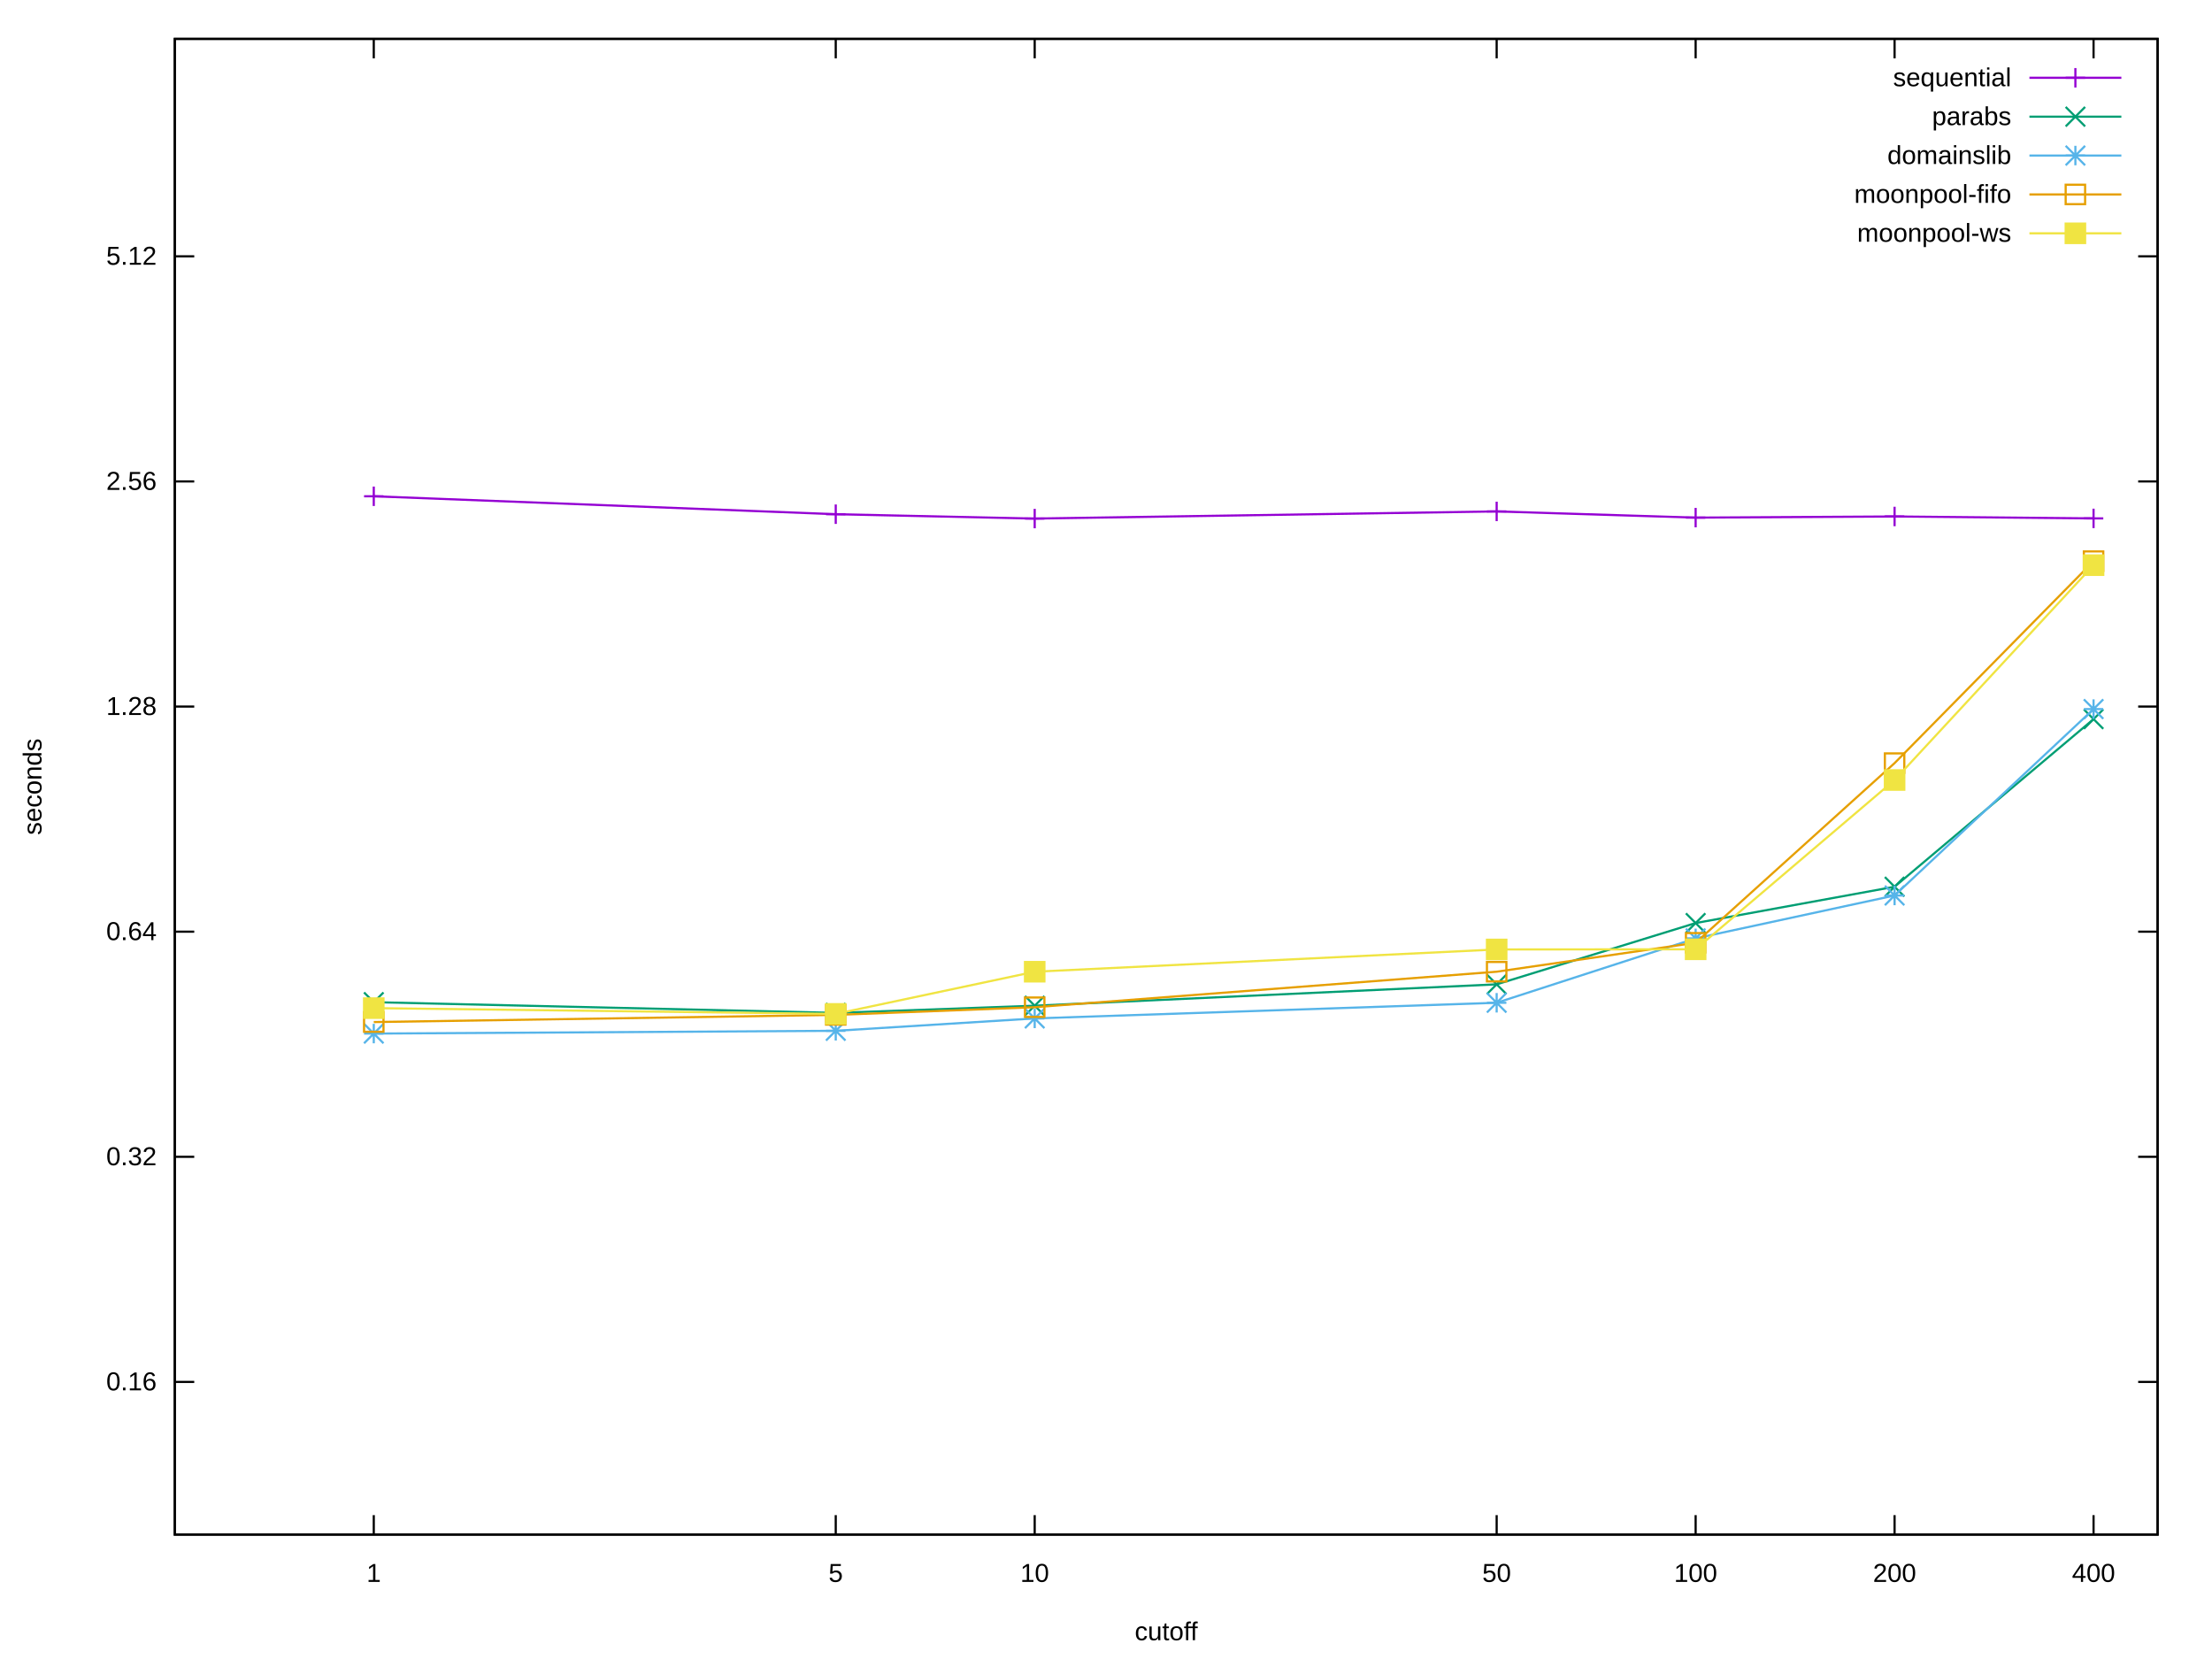
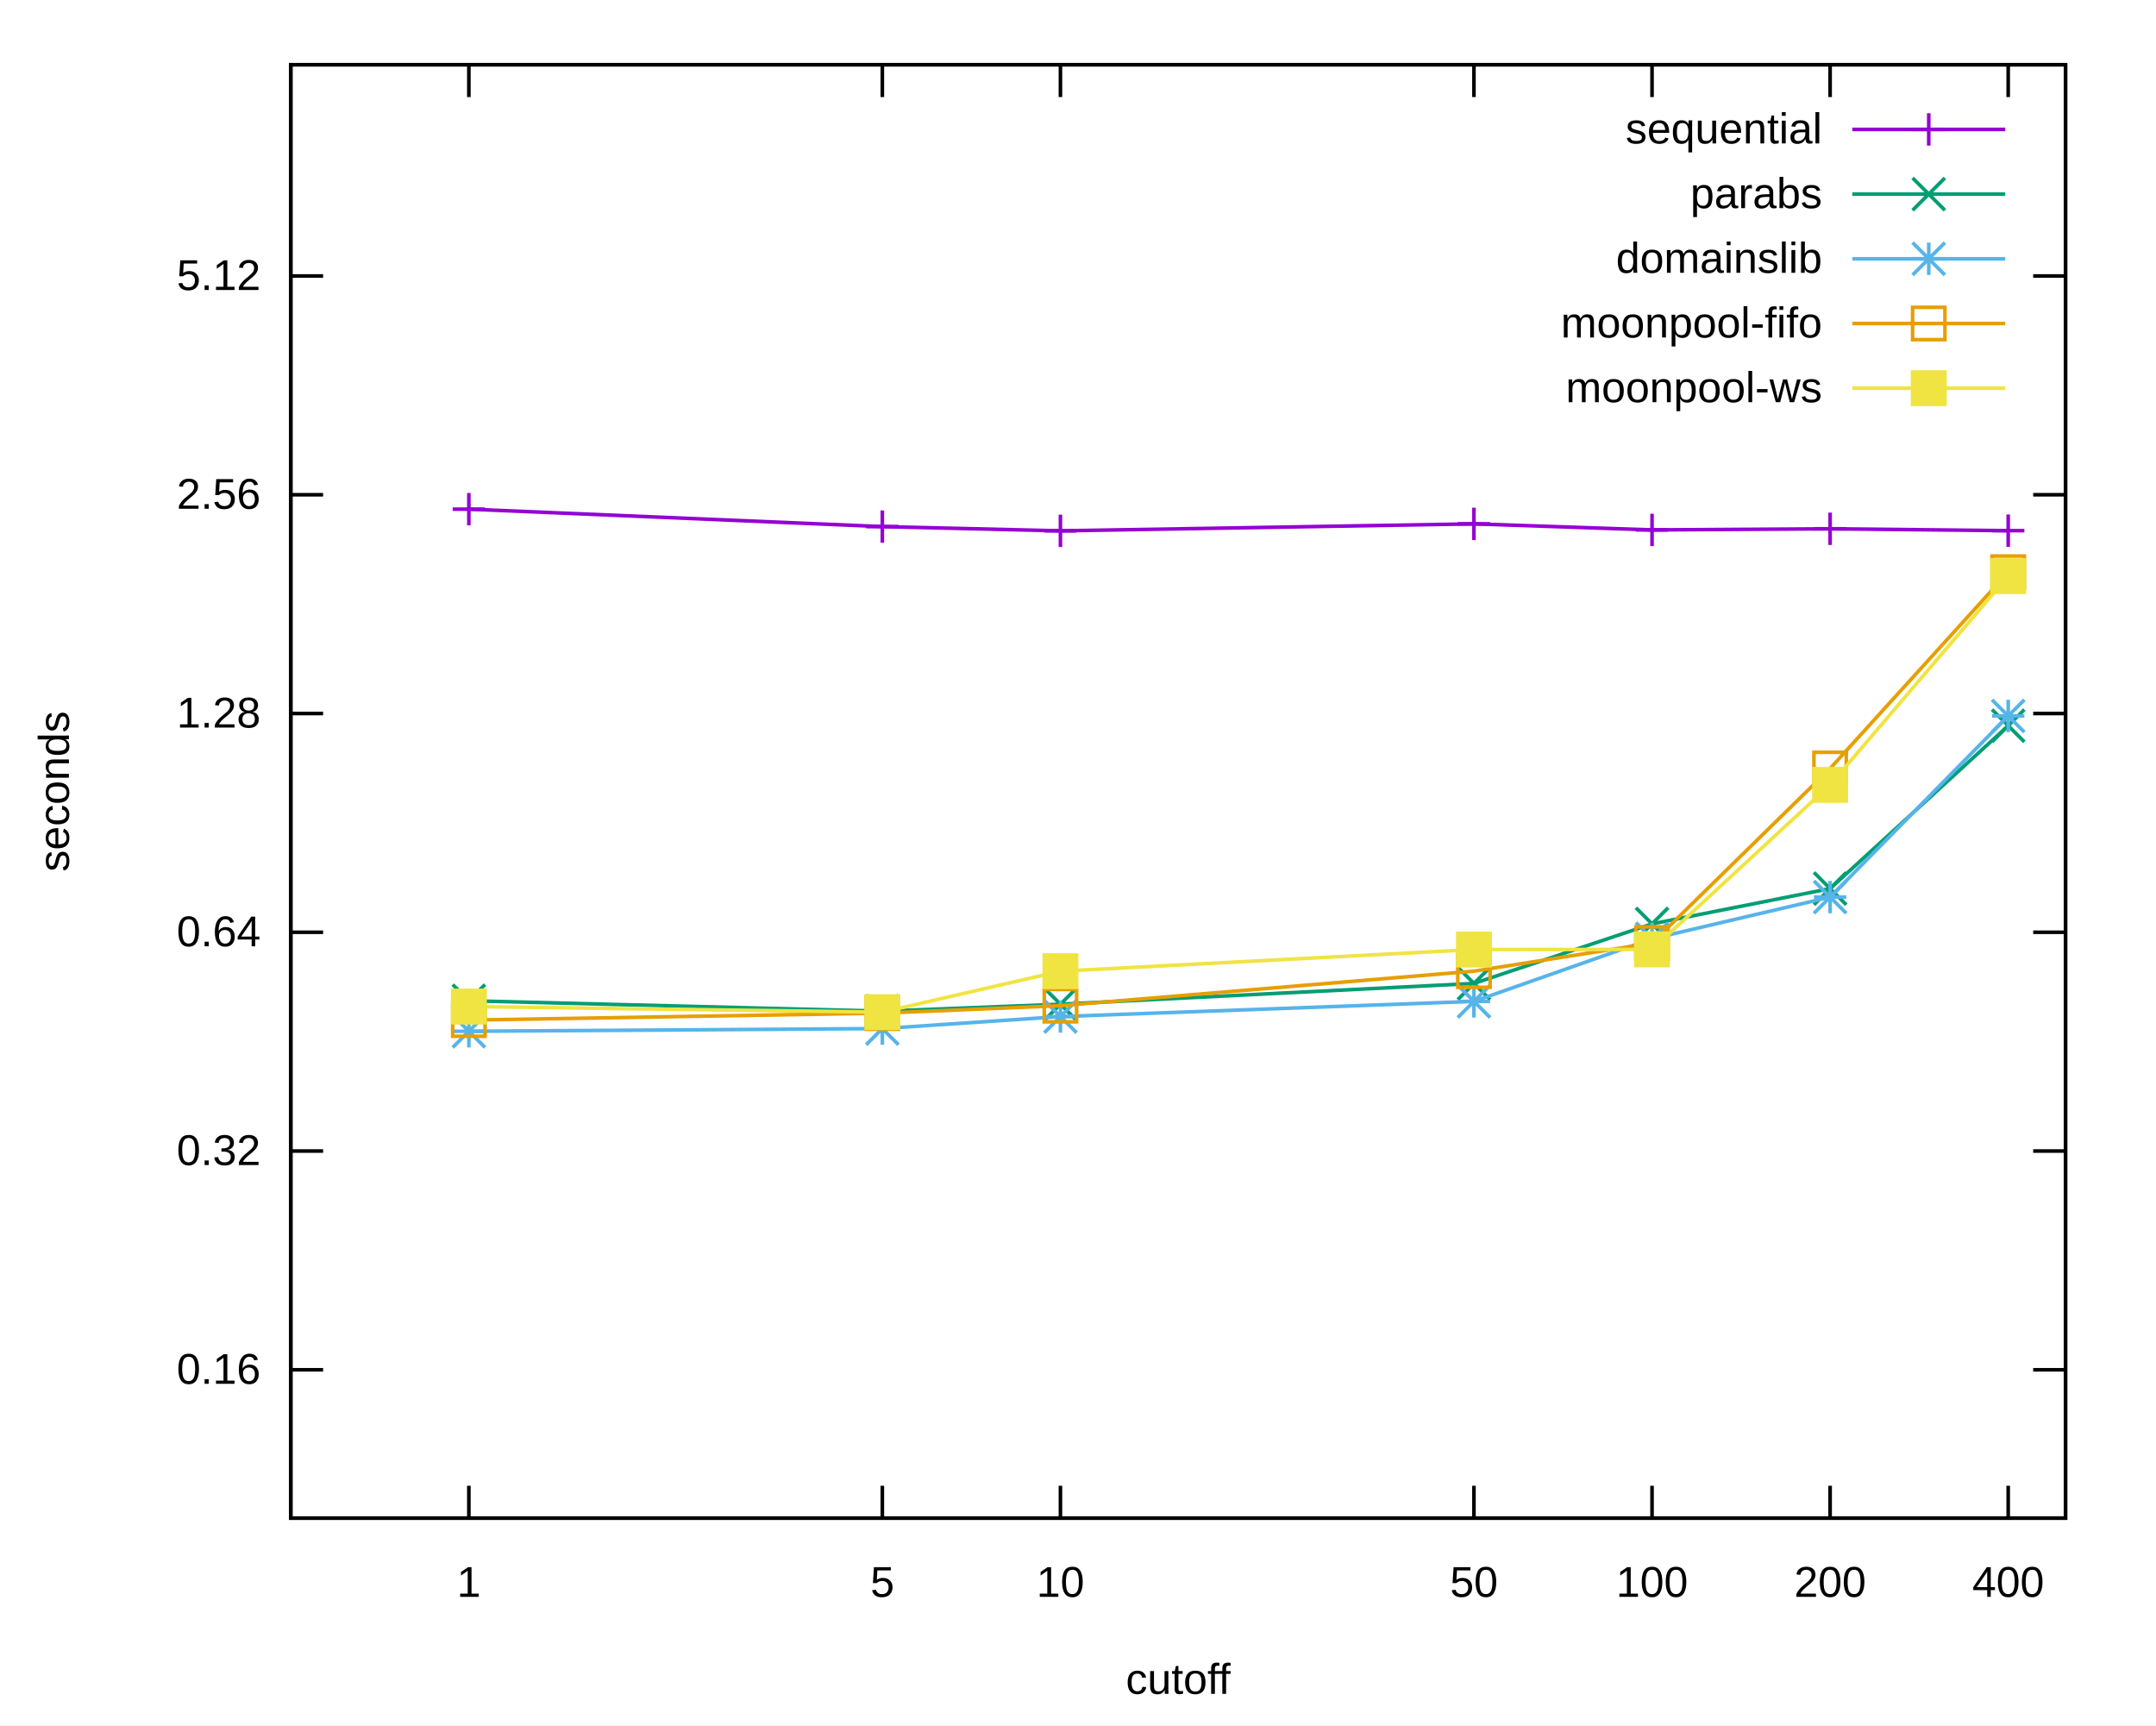
- <svg xmlns="http://www.w3.org/2000/svg" xmlns:xlink="http://www.w3.org/1999/xlink" viewBox="0 0 1024 768">
+ <svg xmlns="http://www.w3.org/2000/svg" xmlns:xlink="http://www.w3.org/1999/xlink" viewBox="0 0 600 480">
  <g id="gnuplot_canvas">
-     <rect x="0" y="0" width="1024" height="768" fill="#ffffff" />
+     <rect x="0" y="0" width="600" height="480" fill="#ffffff" />
    <defs>
      <circle id="gpDot" r="0.5" stroke-width="0.5" stroke="currentColor" />
      <path id="gpPt0" stroke-width="0.222" stroke="currentColor" d="M-1,0 h2 M0,-1 v2" />
      <path id="gpPt1" stroke-width="0.222" stroke="currentColor" d="M-1,-1 L1,1 M1,-1 L-1,1" />
      <path id="gpPt2" stroke-width="0.222" stroke="currentColor" d="M-1,0 L1,0 M0,-1 L0,1 M-1,-1 L1,1 M-1,1 L1,-1" />
      <rect id="gpPt3" stroke-width="0.222" stroke="currentColor" x="-1" y="-1" width="2" height="2" />
      <rect id="gpPt4" stroke-width="0.222" stroke="currentColor" fill="currentColor" x="-1" y="-1" width="2" height="2" />
      <circle id="gpPt5" stroke-width="0.222" stroke="currentColor" cx="0" cy="0" r="1" />
      <use xlink:href="#gpPt5" id="gpPt6" fill="currentColor" stroke="none" />
      <path id="gpPt7" stroke-width="0.222" stroke="currentColor" d="M0,-1.33 L-1.33,0.67 L1.33,0.67 z" />
      <use xlink:href="#gpPt7" id="gpPt8" fill="currentColor" stroke="none" />
      <use xlink:href="#gpPt7" id="gpPt9" stroke="currentColor" transform="rotate(180)" />
      <use xlink:href="#gpPt9" id="gpPt10" fill="currentColor" stroke="none" />
      <use xlink:href="#gpPt3" id="gpPt11" stroke="currentColor" transform="rotate(45)" />
      <use xlink:href="#gpPt11" id="gpPt12" fill="currentColor" stroke="none" />
      <path id="gpPt13" stroke-width="0.222" stroke="currentColor" d="M0,1.330 L1.265,0.411 L0.782,-1.067 L-0.782,-1.076 L-1.265,0.411 z" />
      <use xlink:href="#gpPt13" id="gpPt14" fill="currentColor" stroke="none" />
      <filter id="textbox" filterUnits="objectBoundingBox" x="0" y="0" height="1" width="1">
        <feFlood flood-color="#FFFFFF" flood-opacity="1" result="bgnd" />
        <feComposite in="SourceGraphic" in2="bgnd" operator="atop" />
      </filter>
      <filter id="greybox" filterUnits="objectBoundingBox" x="0" y="0" height="1" width="1">
        <feFlood flood-color="lightgrey" flood-opacity="1" result="grey" />
        <feComposite in="SourceGraphic" in2="grey" operator="atop" />
      </filter>
    </defs>
    <g fill="none" color="#FFFFFF" stroke="currentColor" stroke-width="1.00" stroke-linecap="butt" stroke-linejoin="miter">
</g>
    <g fill="none" color="black" stroke="currentColor" stroke-width="1.00" stroke-linecap="butt" stroke-linejoin="miter">
-       <path stroke="black" d="M80.92,639.73 L89.92,639.73 M998.82,639.73 L989.82,639.73  " />
-       <g transform="translate(72.53,643.63)" stroke="none" fill="black" font-family="Arial" font-size="12.00" text-anchor="end">
+       <path stroke="black" d="M80.92,381.13 L89.92,381.13 M574.82,381.13 L565.82,381.13  " />
+       <g transform="translate(72.53,385.03)" stroke="none" fill="black" font-family="Arial" font-size="12.00" text-anchor="end">
        <text>
          <tspan font-family="Arial"> 0.16</tspan>
        </text>
      </g>
    </g>
    <g fill="none" color="black" stroke="currentColor" stroke-width="1.00" stroke-linecap="butt" stroke-linejoin="miter">
-       <path stroke="black" d="M80.92,535.52 L89.92,535.52 M998.82,535.52 L989.82,535.52  " />
-       <g transform="translate(72.53,539.42)" stroke="none" fill="black" font-family="Arial" font-size="12.00" text-anchor="end">
+       <path stroke="black" d="M80.92,320.26 L89.92,320.26 M574.82,320.26 L565.82,320.26  " />
+       <g transform="translate(72.53,324.16)" stroke="none" fill="black" font-family="Arial" font-size="12.00" text-anchor="end">
        <text>
          <tspan font-family="Arial"> 0.32</tspan>
        </text>
      </g>
    </g>
    <g fill="none" color="black" stroke="currentColor" stroke-width="1.00" stroke-linecap="butt" stroke-linejoin="miter">
-       <path stroke="black" d="M80.92,431.30 L89.92,431.30 M998.82,431.30 L989.82,431.30  " />
-       <g transform="translate(72.53,435.20)" stroke="none" fill="black" font-family="Arial" font-size="12.00" text-anchor="end">
+       <path stroke="black" d="M80.92,259.39 L89.92,259.39 M574.82,259.39 L565.82,259.39  " />
+       <g transform="translate(72.53,263.29)" stroke="none" fill="black" font-family="Arial" font-size="12.00" text-anchor="end">
        <text>
          <tspan font-family="Arial"> 0.64</tspan>
        </text>
      </g>
    </g>
    <g fill="none" color="black" stroke="currentColor" stroke-width="1.00" stroke-linecap="butt" stroke-linejoin="miter">
-       <path stroke="black" d="M80.92,327.09 L89.92,327.09 M998.82,327.09 L989.82,327.09  " />
-       <g transform="translate(72.53,330.99)" stroke="none" fill="black" font-family="Arial" font-size="12.00" text-anchor="end">
+       <path stroke="black" d="M80.92,198.53 L89.92,198.53 M574.82,198.53 L565.82,198.53  " />
+       <g transform="translate(72.53,202.43)" stroke="none" fill="black" font-family="Arial" font-size="12.00" text-anchor="end">
        <text>
          <tspan font-family="Arial"> 1.28</tspan>
        </text>
      </g>
    </g>
    <g fill="none" color="black" stroke="currentColor" stroke-width="1.00" stroke-linecap="butt" stroke-linejoin="miter">
-       <path stroke="black" d="M80.92,222.87 L89.92,222.87 M998.82,222.87 L989.82,222.87  " />
-       <g transform="translate(72.53,226.77)" stroke="none" fill="black" font-family="Arial" font-size="12.00" text-anchor="end">
+       <path stroke="black" d="M80.92,137.66 L89.92,137.66 M574.82,137.66 L565.82,137.66  " />
+       <g transform="translate(72.53,141.56)" stroke="none" fill="black" font-family="Arial" font-size="12.00" text-anchor="end">
        <text>
          <tspan font-family="Arial"> 2.56</tspan>
        </text>
      </g>
    </g>
    <g fill="none" color="black" stroke="currentColor" stroke-width="1.00" stroke-linecap="butt" stroke-linejoin="miter">
-       <path stroke="black" d="M80.92,118.66 L89.92,118.66 M998.82,118.66 L989.82,118.66  " />
-       <g transform="translate(72.53,122.56)" stroke="none" fill="black" font-family="Arial" font-size="12.00" text-anchor="end">
+       <path stroke="black" d="M80.92,76.79 L89.92,76.79 M574.82,76.79 L565.82,76.79  " />
+       <g transform="translate(72.53,80.69)" stroke="none" fill="black" font-family="Arial" font-size="12.00" text-anchor="end">
        <text>
          <tspan font-family="Arial"> 5.12</tspan>
        </text>
      </g>
    </g>
    <g fill="none" color="black" stroke="currentColor" stroke-width="1.00" stroke-linecap="butt" stroke-linejoin="miter">
-       <path stroke="black" d="M173.03,710.40 L173.03,701.40 M173.03,18.01 L173.03,27.01  " />
-       <g transform="translate(173.03,732.30)" stroke="none" fill="black" font-family="Arial" font-size="12.00" text-anchor="middle">
+       <path stroke="black" d="M130.48,422.40 L130.48,413.40 M130.48,18.01 L130.48,27.01  " />
+       <g transform="translate(130.48,444.30)" stroke="none" fill="black" font-family="Arial" font-size="12.00" text-anchor="middle">
        <text>
          <tspan font-family="Arial"> 1</tspan>
        </text>
      </g>
    </g>
    <g fill="none" color="black" stroke="currentColor" stroke-width="1.00" stroke-linecap="butt" stroke-linejoin="miter">
-       <path stroke="black" d="M386.89,710.40 L386.89,701.40 M386.89,18.01 L386.89,27.01  " />
-       <g transform="translate(386.89,732.30)" stroke="none" fill="black" font-family="Arial" font-size="12.00" text-anchor="middle">
+       <path stroke="black" d="M245.55,422.40 L245.55,413.40 M245.55,18.01 L245.55,27.01  " />
+       <g transform="translate(245.55,444.30)" stroke="none" fill="black" font-family="Arial" font-size="12.00" text-anchor="middle">
        <text>
          <tspan font-family="Arial"> 5</tspan>
        </text>
      </g>
    </g>
    <g fill="none" color="black" stroke="currentColor" stroke-width="1.00" stroke-linecap="butt" stroke-linejoin="miter">
-       <path stroke="black" d="M478.99,710.40 L478.99,701.40 M478.99,18.01 L478.99,27.01  " />
-       <g transform="translate(478.99,732.30)" stroke="none" fill="black" font-family="Arial" font-size="12.00" text-anchor="middle">
+       <path stroke="black" d="M295.11,422.40 L295.11,413.40 M295.11,18.01 L295.11,27.01  " />
+       <g transform="translate(295.11,444.30)" stroke="none" fill="black" font-family="Arial" font-size="12.00" text-anchor="middle">
        <text>
          <tspan font-family="Arial"> 10</tspan>
        </text>
      </g>
    </g>
    <g fill="none" color="black" stroke="currentColor" stroke-width="1.00" stroke-linecap="butt" stroke-linejoin="miter">
-       <path stroke="black" d="M692.85,710.40 L692.85,701.40 M692.85,18.01 L692.85,27.01  " />
-       <g transform="translate(692.85,732.30)" stroke="none" fill="black" font-family="Arial" font-size="12.00" text-anchor="middle">
+       <path stroke="black" d="M410.19,422.40 L410.19,413.40 M410.19,18.01 L410.19,27.01  " />
+       <g transform="translate(410.19,444.30)" stroke="none" fill="black" font-family="Arial" font-size="12.00" text-anchor="middle">
        <text>
          <tspan font-family="Arial"> 50</tspan>
        </text>
      </g>
    </g>
    <g fill="none" color="black" stroke="currentColor" stroke-width="1.00" stroke-linecap="butt" stroke-linejoin="miter">
-       <path stroke="black" d="M784.96,710.40 L784.96,701.40 M784.96,18.01 L784.96,27.01  " />
-       <g transform="translate(784.96,732.30)" stroke="none" fill="black" font-family="Arial" font-size="12.00" text-anchor="middle">
+       <path stroke="black" d="M459.75,422.40 L459.75,413.40 M459.75,18.01 L459.75,27.01  " />
+       <g transform="translate(459.75,444.30)" stroke="none" fill="black" font-family="Arial" font-size="12.00" text-anchor="middle">
        <text>
          <tspan font-family="Arial"> 100</tspan>
        </text>
      </g>
    </g>
    <g fill="none" color="black" stroke="currentColor" stroke-width="1.00" stroke-linecap="butt" stroke-linejoin="miter">
-       <path stroke="black" d="M877.06,710.40 L877.06,701.40 M877.06,18.01 L877.06,27.01  " />
-       <g transform="translate(877.06,732.30)" stroke="none" fill="black" font-family="Arial" font-size="12.00" text-anchor="middle">
+       <path stroke="black" d="M509.31,422.40 L509.31,413.40 M509.31,18.01 L509.31,27.01  " />
+       <g transform="translate(509.31,444.30)" stroke="none" fill="black" font-family="Arial" font-size="12.00" text-anchor="middle">
        <text>
          <tspan font-family="Arial"> 200</tspan>
        </text>
      </g>
    </g>
    <g fill="none" color="black" stroke="currentColor" stroke-width="1.00" stroke-linecap="butt" stroke-linejoin="miter">
-       <path stroke="black" d="M969.17,710.40 L969.17,701.40 M969.17,18.01 L969.17,27.01  " />
-       <g transform="translate(969.17,732.30)" stroke="none" fill="black" font-family="Arial" font-size="12.00" text-anchor="middle">
+       <path stroke="black" d="M558.87,422.40 L558.87,413.40 M558.87,18.01 L558.87,27.01  " />
+       <g transform="translate(558.87,444.30)" stroke="none" fill="black" font-family="Arial" font-size="12.00" text-anchor="middle">
        <text>
          <tspan font-family="Arial"> 400</tspan>
        </text>
      </g>
    </g>
    <g fill="none" color="black" stroke="currentColor" stroke-width="1.00" stroke-linecap="butt" stroke-linejoin="miter">
</g>
    <g fill="none" color="black" stroke="currentColor" stroke-width="1.00" stroke-linecap="butt" stroke-linejoin="miter">
-       <path stroke="black" d="M80.92,18.01 L80.92,710.40 L998.82,710.40 L998.82,18.01 L80.92,18.01 Z  " />
+       <path stroke="black" d="M80.92,18.01 L80.92,422.40 L574.82,422.40 L574.82,18.01 L80.92,18.01 Z  " />
    </g>
    <g fill="none" color="black" stroke="currentColor" stroke-width="1.00" stroke-linecap="butt" stroke-linejoin="miter">
</g>
    <g id="gnuplot_plot_1">
      <g fill="none" color="black" stroke="currentColor" stroke-width="1.00" stroke-linecap="butt" stroke-linejoin="miter">
-         <g transform="translate(931.09,39.91)" stroke="none" fill="black" font-family="Arial" font-size="12.00" text-anchor="end">
+         <g transform="translate(507.09,39.91)" stroke="none" fill="black" font-family="Arial" font-size="12.00" text-anchor="end">
          <text>
            <tspan font-family="Arial">sequential</tspan>
          </text>
        </g>
      </g>
      <g fill="none" color="black" stroke="currentColor" stroke-width="1.00" stroke-linecap="butt" stroke-linejoin="miter">
-         <path stroke="rgb(148,   0, 211)" d="M939.48,36.01 L982.04,36.01 M173.03,229.74 L386.89,238.04 L478.99,240.06 L692.85,236.75 L784.96,239.62 L877.06,239.09   L969.17,239.98  " />
-         <use xlink:href="#gpPt0" transform="translate(173.03,229.74) scale(4.50)" color="rgb(148,   0, 211)" />
-         <use xlink:href="#gpPt0" transform="translate(386.89,238.04) scale(4.50)" color="rgb(148,   0, 211)" />
-         <use xlink:href="#gpPt0" transform="translate(478.99,240.06) scale(4.50)" color="rgb(148,   0, 211)" />
-         <use xlink:href="#gpPt0" transform="translate(692.85,236.75) scale(4.50)" color="rgb(148,   0, 211)" />
-         <use xlink:href="#gpPt0" transform="translate(784.96,239.62) scale(4.50)" color="rgb(148,   0, 211)" />
-         <use xlink:href="#gpPt0" transform="translate(877.06,239.09) scale(4.50)" color="rgb(148,   0, 211)" />
-         <use xlink:href="#gpPt0" transform="translate(969.17,239.98) scale(4.50)" color="rgb(148,   0, 211)" />
-         <use xlink:href="#gpPt0" transform="translate(960.76,36.01) scale(4.50)" color="rgb(148,   0, 211)" />
+         <path stroke="rgb(148,   0, 211)" d="M515.48,36.01 L558.04,36.01 M130.48,141.67 L245.55,146.52 L295.11,147.70 L410.19,145.76 L459.75,147.44 L509.31,147.13   L558.87,147.65  " />
+         <use xlink:href="#gpPt0" transform="translate(130.48,141.67) scale(4.50)" color="rgb(148,   0, 211)" />
+         <use xlink:href="#gpPt0" transform="translate(245.55,146.52) scale(4.50)" color="rgb(148,   0, 211)" />
+         <use xlink:href="#gpPt0" transform="translate(295.11,147.70) scale(4.50)" color="rgb(148,   0, 211)" />
+         <use xlink:href="#gpPt0" transform="translate(410.19,145.76) scale(4.50)" color="rgb(148,   0, 211)" />
+         <use xlink:href="#gpPt0" transform="translate(459.75,147.44) scale(4.50)" color="rgb(148,   0, 211)" />
+         <use xlink:href="#gpPt0" transform="translate(509.31,147.13) scale(4.50)" color="rgb(148,   0, 211)" />
+         <use xlink:href="#gpPt0" transform="translate(558.87,147.65) scale(4.50)" color="rgb(148,   0, 211)" />
+         <use xlink:href="#gpPt0" transform="translate(536.76,36.01) scale(4.50)" color="rgb(148,   0, 211)" />
      </g>
    </g>
    <g id="gnuplot_plot_2">
      <g fill="none" color="black" stroke="currentColor" stroke-width="1.00" stroke-linecap="butt" stroke-linejoin="miter">
-         <g transform="translate(931.09,57.91)" stroke="none" fill="black" font-family="Arial" font-size="12.00" text-anchor="end">
+         <g transform="translate(507.09,57.91)" stroke="none" fill="black" font-family="Arial" font-size="12.00" text-anchor="end">
          <text>
            <tspan font-family="Arial">parabs</tspan>
          </text>
        </g>
      </g>
      <g fill="none" color="black" stroke="currentColor" stroke-width="1.00" stroke-linecap="butt" stroke-linejoin="miter">
-         <path stroke="rgb(  0, 158, 115)" d="M939.48,54.01 L982.04,54.01 M173.03,463.94 L386.89,468.90 L478.99,465.58 L692.85,455.68 L784.96,427.31 L877.06,410.50   L969.17,332.90  " />
-         <use xlink:href="#gpPt1" transform="translate(173.03,463.94) scale(4.50)" color="rgb(  0, 158, 115)" />
-         <use xlink:href="#gpPt1" transform="translate(386.89,468.90) scale(4.50)" color="rgb(  0, 158, 115)" />
-         <use xlink:href="#gpPt1" transform="translate(478.99,465.58) scale(4.50)" color="rgb(  0, 158, 115)" />
-         <use xlink:href="#gpPt1" transform="translate(692.85,455.68) scale(4.50)" color="rgb(  0, 158, 115)" />
-         <use xlink:href="#gpPt1" transform="translate(784.96,427.31) scale(4.50)" color="rgb(  0, 158, 115)" />
-         <use xlink:href="#gpPt1" transform="translate(877.06,410.50) scale(4.50)" color="rgb(  0, 158, 115)" />
-         <use xlink:href="#gpPt1" transform="translate(969.17,332.90) scale(4.50)" color="rgb(  0, 158, 115)" />
-         <use xlink:href="#gpPt1" transform="translate(960.76,54.01) scale(4.50)" color="rgb(  0, 158, 115)" />
+         <path stroke="rgb(  0, 158, 115)" d="M515.48,54.01 L558.04,54.01 M130.48,278.45 L245.55,281.35 L295.11,279.41 L410.19,273.63 L459.75,257.06 L509.31,247.24   L558.87,201.92  " />
+         <use xlink:href="#gpPt1" transform="translate(130.48,278.45) scale(4.50)" color="rgb(  0, 158, 115)" />
+         <use xlink:href="#gpPt1" transform="translate(245.55,281.35) scale(4.50)" color="rgb(  0, 158, 115)" />
+         <use xlink:href="#gpPt1" transform="translate(295.11,279.41) scale(4.50)" color="rgb(  0, 158, 115)" />
+         <use xlink:href="#gpPt1" transform="translate(410.19,273.63) scale(4.50)" color="rgb(  0, 158, 115)" />
+         <use xlink:href="#gpPt1" transform="translate(459.75,257.06) scale(4.50)" color="rgb(  0, 158, 115)" />
+         <use xlink:href="#gpPt1" transform="translate(509.31,247.24) scale(4.50)" color="rgb(  0, 158, 115)" />
+         <use xlink:href="#gpPt1" transform="translate(558.87,201.92) scale(4.50)" color="rgb(  0, 158, 115)" />
+         <use xlink:href="#gpPt1" transform="translate(536.76,54.01) scale(4.50)" color="rgb(  0, 158, 115)" />
      </g>
    </g>
    <g id="gnuplot_plot_3">
      <g fill="none" color="black" stroke="currentColor" stroke-width="1.00" stroke-linecap="butt" stroke-linejoin="miter">
-         <g transform="translate(931.09,75.91)" stroke="none" fill="black" font-family="Arial" font-size="12.00" text-anchor="end">
+         <g transform="translate(507.09,75.91)" stroke="none" fill="black" font-family="Arial" font-size="12.00" text-anchor="end">
          <text>
            <tspan font-family="Arial">domainslib</tspan>
          </text>
        </g>
      </g>
      <g fill="none" color="black" stroke="currentColor" stroke-width="1.00" stroke-linecap="butt" stroke-linejoin="miter">
-         <path stroke="rgb( 86, 180, 233)" d="M939.48,72.01 L982.04,72.01 M173.03,478.47 L386.89,477.19 L478.99,471.46 L692.85,464.21 L784.96,434.40 L877.06,414.55   L969.17,328.25  " />
-         <use xlink:href="#gpPt2" transform="translate(173.03,478.47) scale(4.50)" color="rgb( 86, 180, 233)" />
-         <use xlink:href="#gpPt2" transform="translate(386.89,477.19) scale(4.50)" color="rgb( 86, 180, 233)" />
-         <use xlink:href="#gpPt2" transform="translate(478.99,471.46) scale(4.50)" color="rgb( 86, 180, 233)" />
-         <use xlink:href="#gpPt2" transform="translate(692.85,464.21) scale(4.50)" color="rgb( 86, 180, 233)" />
-         <use xlink:href="#gpPt2" transform="translate(784.96,434.40) scale(4.50)" color="rgb( 86, 180, 233)" />
-         <use xlink:href="#gpPt2" transform="translate(877.06,414.55) scale(4.50)" color="rgb( 86, 180, 233)" />
-         <use xlink:href="#gpPt2" transform="translate(969.17,328.25) scale(4.50)" color="rgb( 86, 180, 233)" />
-         <use xlink:href="#gpPt2" transform="translate(960.76,72.01) scale(4.50)" color="rgb( 86, 180, 233)" />
+         <path stroke="rgb( 86, 180, 233)" d="M515.48,72.01 L558.04,72.01 M130.48,286.94 L245.55,286.19 L295.11,282.85 L410.19,278.62 L459.75,261.20 L509.31,249.61   L558.87,199.21  " />
+         <use xlink:href="#gpPt2" transform="translate(130.48,286.94) scale(4.50)" color="rgb( 86, 180, 233)" />
+         <use xlink:href="#gpPt2" transform="translate(245.55,286.19) scale(4.50)" color="rgb( 86, 180, 233)" />
+         <use xlink:href="#gpPt2" transform="translate(295.11,282.85) scale(4.50)" color="rgb( 86, 180, 233)" />
+         <use xlink:href="#gpPt2" transform="translate(410.19,278.62) scale(4.50)" color="rgb( 86, 180, 233)" />
+         <use xlink:href="#gpPt2" transform="translate(459.75,261.20) scale(4.50)" color="rgb( 86, 180, 233)" />
+         <use xlink:href="#gpPt2" transform="translate(509.31,249.61) scale(4.50)" color="rgb( 86, 180, 233)" />
+         <use xlink:href="#gpPt2" transform="translate(558.87,199.21) scale(4.50)" color="rgb( 86, 180, 233)" />
+         <use xlink:href="#gpPt2" transform="translate(536.76,72.01) scale(4.50)" color="rgb( 86, 180, 233)" />
      </g>
    </g>
    <g id="gnuplot_plot_4">
      <g fill="none" color="black" stroke="currentColor" stroke-width="1.00" stroke-linecap="butt" stroke-linejoin="miter">
-         <g transform="translate(931.09,93.91)" stroke="none" fill="black" font-family="Arial" font-size="12.00" text-anchor="end">
+         <g transform="translate(507.09,93.91)" stroke="none" fill="black" font-family="Arial" font-size="12.00" text-anchor="end">
          <text>
            <tspan font-family="Arial">moonpool-fifo</tspan>
          </text>
        </g>
      </g>
      <g fill="none" color="black" stroke="currentColor" stroke-width="1.00" stroke-linecap="butt" stroke-linejoin="miter">
-         <path stroke="rgb(230, 159,   0)" d="M939.48,90.01 L982.04,90.01 M173.03,473.14 L386.89,469.83 L478.99,466.27 L692.85,449.83 L784.96,436.44 L877.06,353.27   L969.17,259.77  " />
-         <use xlink:href="#gpPt3" transform="translate(173.03,473.14) scale(4.50)" color="rgb(230, 159,   0)" />
-         <use xlink:href="#gpPt3" transform="translate(386.89,469.83) scale(4.50)" color="rgb(230, 159,   0)" />
-         <use xlink:href="#gpPt3" transform="translate(478.99,466.27) scale(4.50)" color="rgb(230, 159,   0)" />
-         <use xlink:href="#gpPt3" transform="translate(692.85,449.83) scale(4.50)" color="rgb(230, 159,   0)" />
-         <use xlink:href="#gpPt3" transform="translate(784.96,436.44) scale(4.50)" color="rgb(230, 159,   0)" />
-         <use xlink:href="#gpPt3" transform="translate(877.06,353.27) scale(4.50)" color="rgb(230, 159,   0)" />
-         <use xlink:href="#gpPt3" transform="translate(969.17,259.77) scale(4.50)" color="rgb(230, 159,   0)" />
-         <use xlink:href="#gpPt3" transform="translate(960.76,90.01) scale(4.50)" color="rgb(230, 159,   0)" />
+         <path stroke="rgb(230, 159,   0)" d="M515.48,90.01 L558.04,90.01 M130.48,283.83 L245.55,281.89 L295.11,279.82 L410.19,270.21 L459.75,262.39 L509.31,213.82   L558.87,159.21  " />
+         <use xlink:href="#gpPt3" transform="translate(130.48,283.83) scale(4.50)" color="rgb(230, 159,   0)" />
+         <use xlink:href="#gpPt3" transform="translate(245.55,281.89) scale(4.50)" color="rgb(230, 159,   0)" />
+         <use xlink:href="#gpPt3" transform="translate(295.11,279.82) scale(4.50)" color="rgb(230, 159,   0)" />
+         <use xlink:href="#gpPt3" transform="translate(410.19,270.21) scale(4.50)" color="rgb(230, 159,   0)" />
+         <use xlink:href="#gpPt3" transform="translate(459.75,262.39) scale(4.50)" color="rgb(230, 159,   0)" />
+         <use xlink:href="#gpPt3" transform="translate(509.31,213.82) scale(4.50)" color="rgb(230, 159,   0)" />
+         <use xlink:href="#gpPt3" transform="translate(558.87,159.21) scale(4.50)" color="rgb(230, 159,   0)" />
+         <use xlink:href="#gpPt3" transform="translate(536.76,90.01) scale(4.50)" color="rgb(230, 159,   0)" />
      </g>
    </g>
    <g id="gnuplot_plot_5">
      <g fill="none" color="black" stroke="currentColor" stroke-width="1.00" stroke-linecap="butt" stroke-linejoin="miter">
-         <g transform="translate(931.09,111.91)" stroke="none" fill="black" font-family="Arial" font-size="12.00" text-anchor="end">
+         <g transform="translate(507.09,111.91)" stroke="none" fill="black" font-family="Arial" font-size="12.00" text-anchor="end">
          <text>
            <tspan font-family="Arial">moonpool-ws</tspan>
          </text>
        </g>
      </g>
      <g fill="none" color="black" stroke="currentColor" stroke-width="1.00" stroke-linecap="butt" stroke-linejoin="miter">
-         <path stroke="rgb(240, 228,  66)" d="M939.48,108.01 L982.04,108.01 M173.03,466.69 L386.89,469.36 L478.99,449.84 L692.85,439.53 L784.96,439.46 L877.06,361.09   L969.17,261.63  " />
-         <use xlink:href="#gpPt4" transform="translate(173.03,466.69) scale(4.50)" color="rgb(240, 228,  66)" />
-         <use xlink:href="#gpPt4" transform="translate(386.89,469.36) scale(4.50)" color="rgb(240, 228,  66)" />
-         <use xlink:href="#gpPt4" transform="translate(478.99,449.84) scale(4.50)" color="rgb(240, 228,  66)" />
-         <use xlink:href="#gpPt4" transform="translate(692.85,439.53) scale(4.50)" color="rgb(240, 228,  66)" />
-         <use xlink:href="#gpPt4" transform="translate(784.96,439.46) scale(4.50)" color="rgb(240, 228,  66)" />
-         <use xlink:href="#gpPt4" transform="translate(877.06,361.09) scale(4.50)" color="rgb(240, 228,  66)" />
-         <use xlink:href="#gpPt4" transform="translate(969.17,261.63) scale(4.50)" color="rgb(240, 228,  66)" />
-         <use xlink:href="#gpPt4" transform="translate(960.76,108.01) scale(4.50)" color="rgb(240, 228,  66)" />
+         <path stroke="rgb(240, 228,  66)" d="M515.48,108.01 L558.04,108.01 M130.48,280.06 L245.55,281.62 L295.11,270.22 L410.19,264.20 L459.75,264.16 L509.31,218.38   L558.87,160.30  " />
+         <use xlink:href="#gpPt4" transform="translate(130.48,280.06) scale(4.50)" color="rgb(240, 228,  66)" />
+         <use xlink:href="#gpPt4" transform="translate(245.55,281.62) scale(4.50)" color="rgb(240, 228,  66)" />
+         <use xlink:href="#gpPt4" transform="translate(295.11,270.22) scale(4.50)" color="rgb(240, 228,  66)" />
+         <use xlink:href="#gpPt4" transform="translate(410.19,264.20) scale(4.50)" color="rgb(240, 228,  66)" />
+         <use xlink:href="#gpPt4" transform="translate(459.75,264.16) scale(4.50)" color="rgb(240, 228,  66)" />
+         <use xlink:href="#gpPt4" transform="translate(509.31,218.38) scale(4.50)" color="rgb(240, 228,  66)" />
+         <use xlink:href="#gpPt4" transform="translate(558.87,160.30) scale(4.50)" color="rgb(240, 228,  66)" />
+         <use xlink:href="#gpPt4" transform="translate(536.76,108.01) scale(4.50)" color="rgb(240, 228,  66)" />
      </g>
    </g>
    <g fill="none" color="#FFFFFF" stroke="rgb(240, 228,  66)" stroke-width="2.00" stroke-linecap="butt" stroke-linejoin="miter">
</g>
    <g fill="none" color="black" stroke="currentColor" stroke-width="2.00" stroke-linecap="butt" stroke-linejoin="miter">
</g>
    <g fill="none" color="black" stroke="black" stroke-width="1.00" stroke-linecap="butt" stroke-linejoin="miter">
</g>
    <g fill="none" color="black" stroke="currentColor" stroke-width="1.00" stroke-linecap="butt" stroke-linejoin="miter">
-       <path stroke="black" d="M80.92,18.01 L80.92,710.40 L998.82,710.40 L998.82,18.01 L80.92,18.01 Z  " />
-       <g transform="translate(19.18,364.21) rotate(270.00)" stroke="none" fill="black" font-family="Arial" font-size="12.00" text-anchor="middle">
+       <path stroke="black" d="M80.92,18.01 L80.92,422.40 L574.82,422.40 L574.82,18.01 L80.92,18.01 Z  " />
+       <g transform="translate(19.18,220.21) rotate(270.00)" stroke="none" fill="black" font-family="Arial" font-size="12.00" text-anchor="middle">
        <text>
          <tspan font-family="Arial">seconds</tspan>
        </text>
      </g>
    </g>
    <g fill="none" color="black" stroke="currentColor" stroke-width="1.00" stroke-linecap="butt" stroke-linejoin="miter">
-       <g transform="translate(539.87,759.30)" stroke="none" fill="black" font-family="Arial" font-size="12.00" text-anchor="middle">
+       <g transform="translate(327.87,471.30)" stroke="none" fill="black" font-family="Arial" font-size="12.00" text-anchor="middle">
        <text>
          <tspan font-family="Arial">cutoff</tspan>
        </text>
      </g>
    </g>
    <g fill="none" color="black" stroke="currentColor" stroke-width="1.00" stroke-linecap="butt" stroke-linejoin="miter">
</g>
    <g fill="none" color="black" stroke="currentColor" stroke-width="1.00" stroke-linecap="butt" stroke-linejoin="miter">
</g>
  </g>
</svg>
